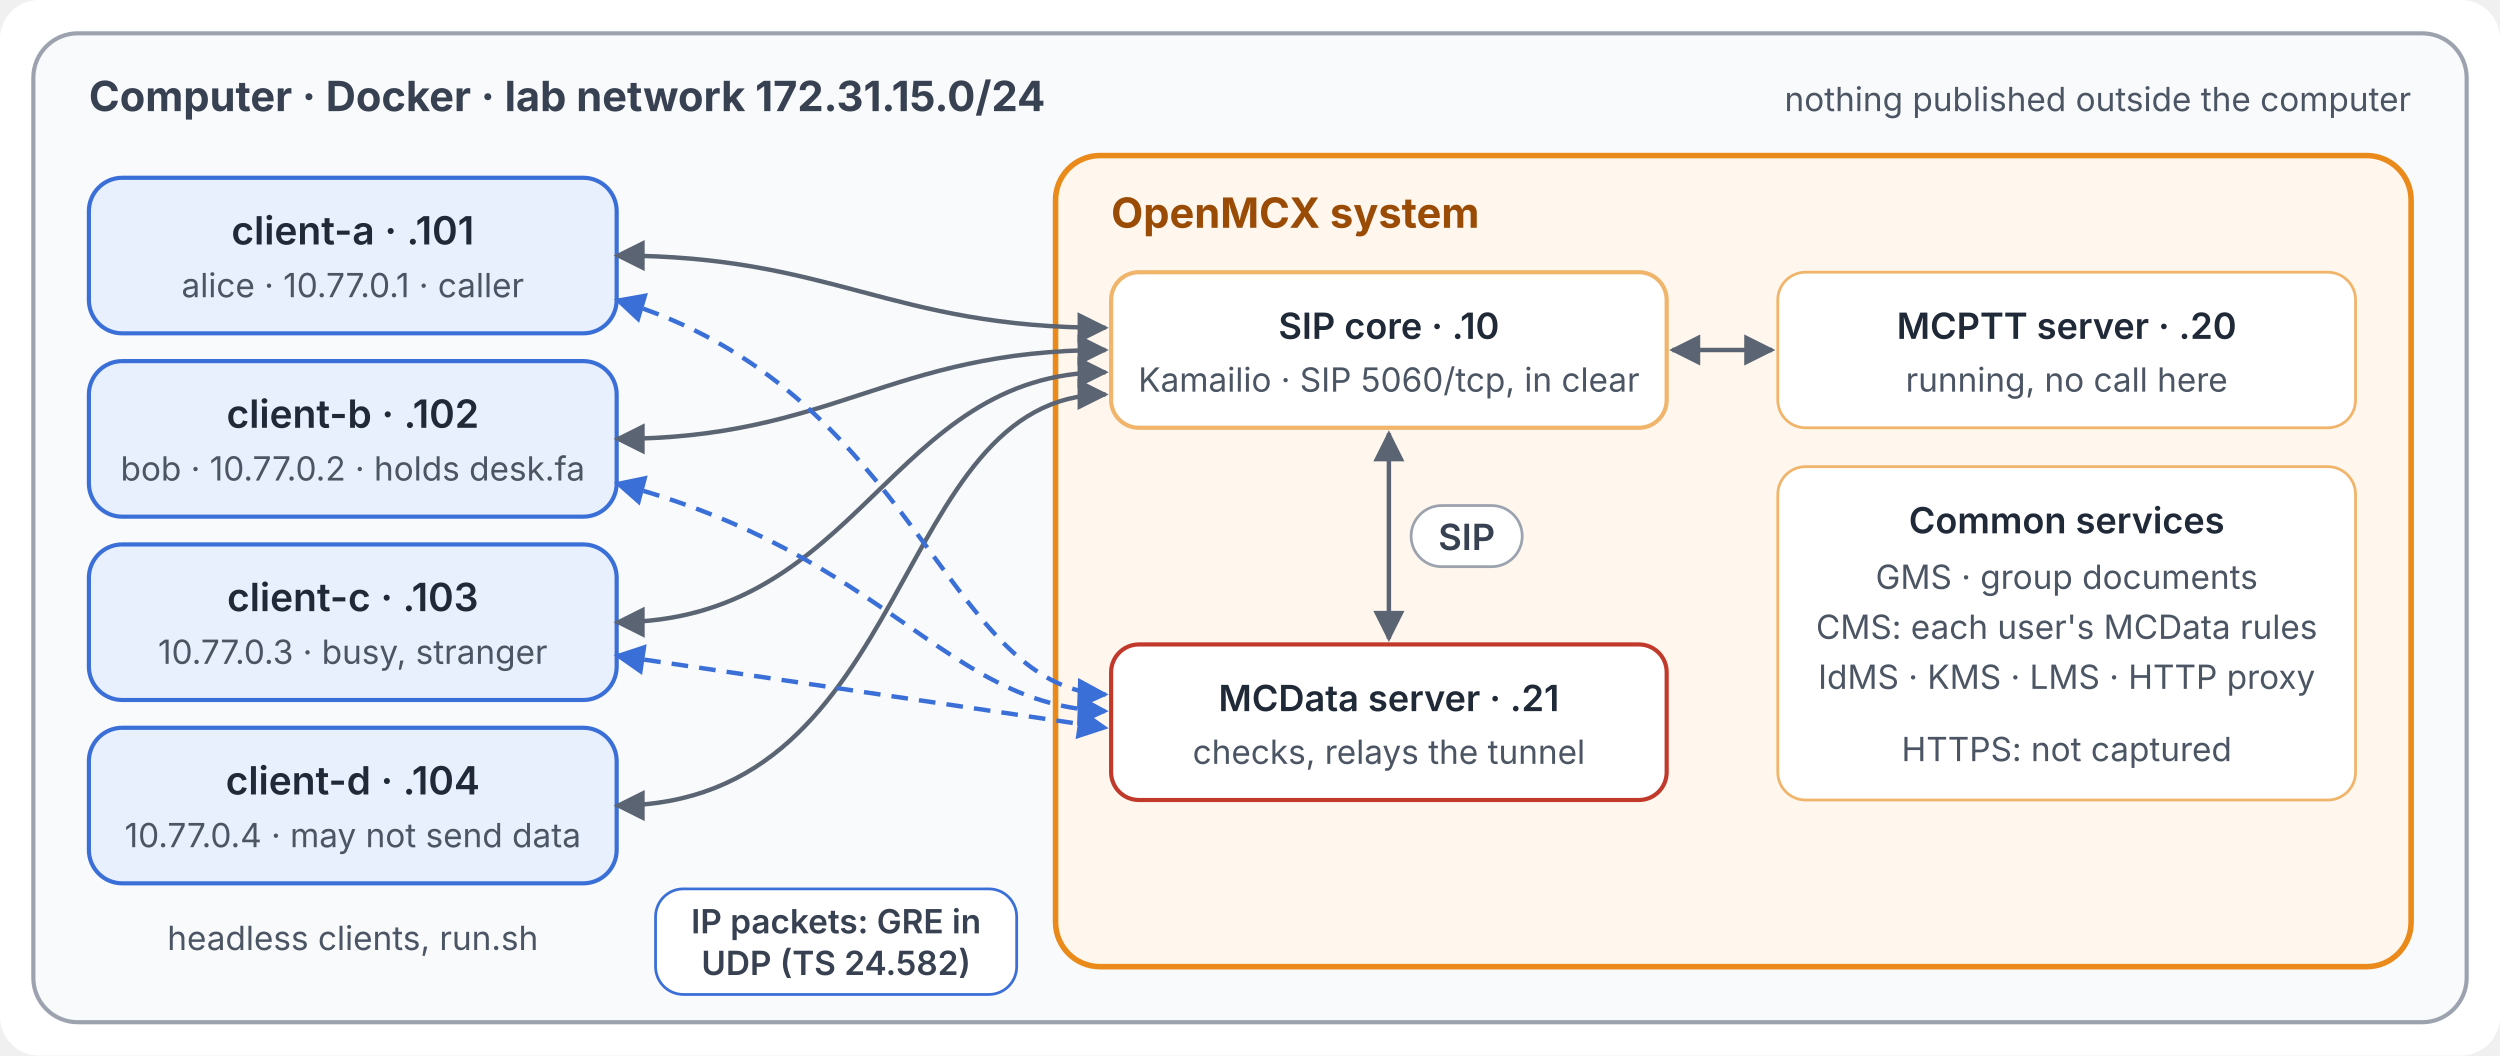
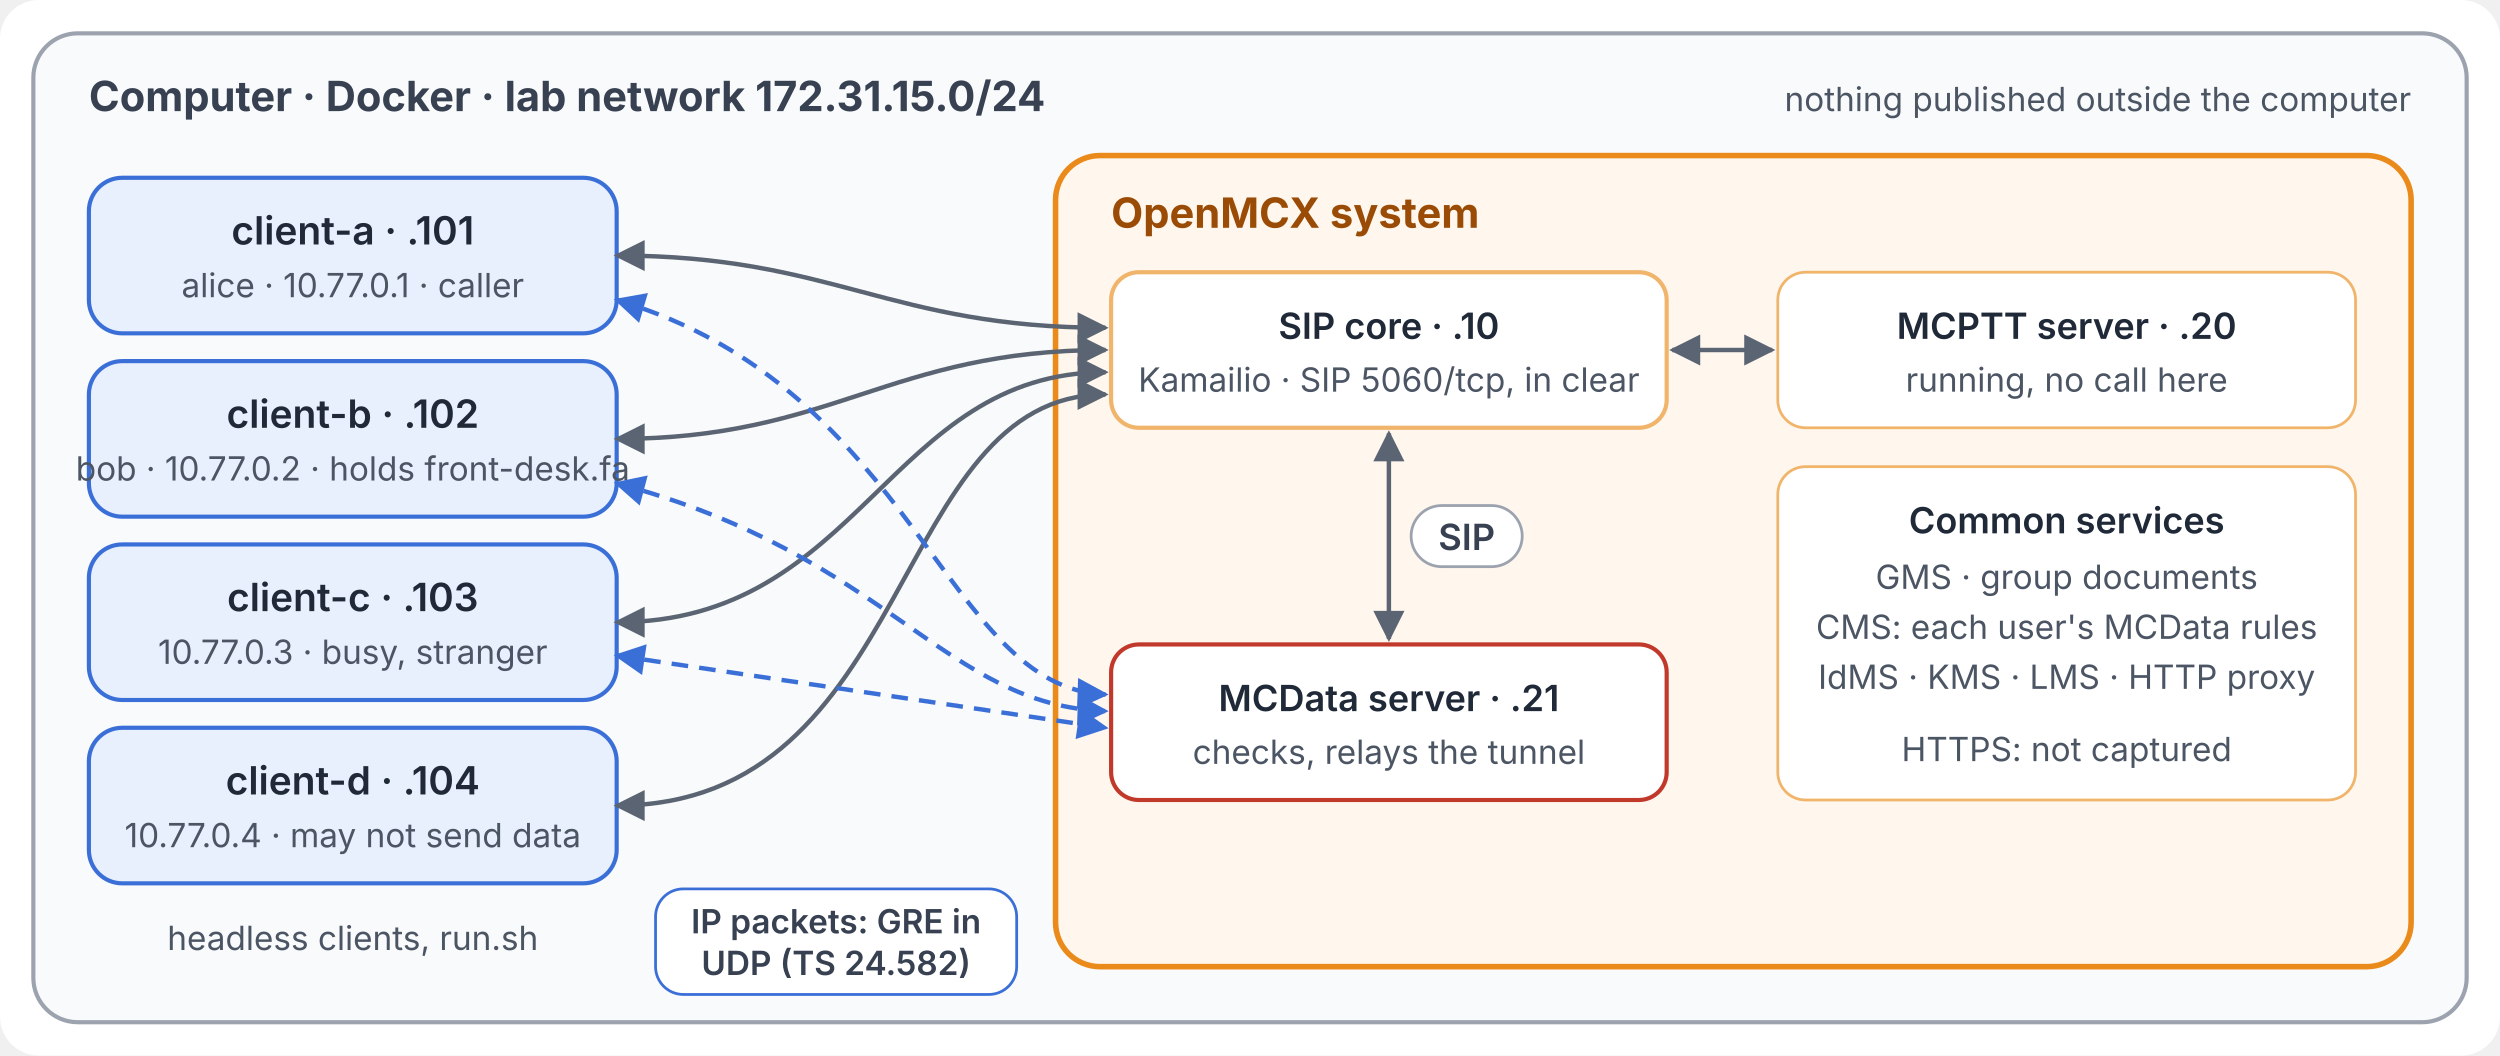
<svg xmlns="http://www.w3.org/2000/svg" width="900" height="380" viewBox="0 0 900 380" font-family="Inter, 'Segoe UI', Helvetica, Arial, sans-serif">
  <defs>
    <marker id="arrow" viewBox="0 0 10 10" refX="9" refY="5" markerWidth="7" markerHeight="7" orient="auto-start-reverse">
      <path d="M0,0 L10,5 L0,10 z" fill="#5b6472" />
    </marker>
    <marker id="arrow-blue" viewBox="0 0 10 10" refX="9" refY="5" markerWidth="7" markerHeight="7" orient="auto-start-reverse">
      <path d="M0,0 L10,5 L0,10 z" fill="#3b6fd8" />
    </marker>
  </defs>
  <rect width="900" height="380" rx="14" fill="#ffffff" />
  <rect x="12" y="12" width="876" height="356" rx="16" fill="#f9fafb" stroke="#9ca3af" stroke-width="1.5" />
  <text x="32" y="40" font-size="15" font-weight="700" fill="#374151">Computer · Docker · lab network 172.31.15.0/24</text>
  <text x="868" y="40" text-anchor="end" font-size="12" fill="#4b5563">nothing published outside the computer</text>
  <g font-size="14" fill="#1f2937">
    <rect x="32" y="64" width="190" height="56" rx="12" fill="#e8f0fe" stroke="#3b6fd8" stroke-width="1.5" />
    <text x="127" y="88" text-anchor="middle" font-weight="600">client-a · .101</text>
    <text x="127" y="107" text-anchor="middle" font-size="12" fill="#4b5563">alice · 10.77.0.1 · caller</text>
    <rect x="32" y="130" width="190" height="56" rx="12" fill="#e8f0fe" stroke="#3b6fd8" stroke-width="1.5" />
    <text x="127" y="154" text-anchor="middle" font-weight="600">client-b · .102</text>
-     <text x="127" y="173" text-anchor="middle" font-size="12" fill="#4b5563">bob · 10.77.0.2 · holds desk.fa</text>
+     <text x="127" y="173" text-anchor="middle" font-size="12" fill="#4b5563">bob · 10.77.0.2 · holds front-desk.fa</text>
    <rect x="32" y="196" width="190" height="56" rx="12" fill="#e8f0fe" stroke="#3b6fd8" stroke-width="1.5" />
    <text x="127" y="220" text-anchor="middle" font-weight="600">client-c · .103</text>
    <text x="127" y="239" text-anchor="middle" font-size="12" fill="#4b5563">10.77.0.3 · busy, stranger</text>
    <rect x="32" y="262" width="190" height="56" rx="12" fill="#e8f0fe" stroke="#3b6fd8" stroke-width="1.5" />
    <text x="127" y="286" text-anchor="middle" font-weight="600">client-d · .104</text>
    <text x="127" y="305" text-anchor="middle" font-size="12" fill="#4b5563">10.77.0.4 · may not send data</text>
  </g>
  <text x="127" y="342" text-anchor="middle" font-size="12" fill="#4b5563">headless clients, run.sh</text>
  <rect x="380" y="56" width="488" height="292" rx="16" fill="#fff7ed" stroke="#ea8a1a" stroke-width="2" />
  <text x="400" y="82" font-size="15" font-weight="700" fill="#9a4b05">OpenMCX system</text>
  <g font-size="13" fill="#1f2937">
    <rect x="400" y="98" width="200" height="56" rx="10" fill="#ffffff" stroke="#f0b46b" stroke-width="1.5" />
    <text x="500" y="122" text-anchor="middle" font-weight="600">SIP core · .10</text>
    <text x="500" y="141" text-anchor="middle" font-size="12" fill="#4b5563">Kamailio · SIP 5060/tcp, in clear</text>
    <rect x="400" y="232" width="200" height="56" rx="10" fill="#ffffff" stroke="#c0392b" stroke-width="1.5" />
    <text x="500" y="256" text-anchor="middle" font-weight="600">MCData server · .21</text>
    <text x="500" y="275" text-anchor="middle" font-size="12" fill="#4b5563">checks, relays the tunnel</text>
    <rect x="640" y="98" width="208" height="56" rx="10" fill="#ffffff" stroke="#f0b46b" />
    <text x="744" y="122" text-anchor="middle" font-weight="600">MCPTT server · .20</text>
    <text x="744" y="141" text-anchor="middle" font-size="12" fill="#4b5563">running, no call here</text>
    <rect x="640" y="168" width="208" height="120" rx="10" fill="#ffffff" stroke="#f0b46b" />
    <text x="744" y="192" text-anchor="middle" font-weight="600">Common services</text>
    <text x="744" y="212" text-anchor="middle" font-size="12" fill="#4b5563">GMS · group documents</text>
    <text x="744" y="230" text-anchor="middle" font-size="12" fill="#4b5563">CMS: each user's MCData rules</text>
    <text x="744" y="248" text-anchor="middle" font-size="12" fill="#4b5563">IdMS · KMS · LMS · HTTP proxy</text>
    <text x="744" y="274" text-anchor="middle" font-size="12" fill="#4b5563">HTTPS: not captured</text>
  </g>
  <g stroke="#5b6472" stroke-width="1.6" fill="none">
    <path d="M222,92 C300,92 320,118 398,118" marker-end="url(#arrow)" marker-start="url(#arrow)" />
    <path d="M222,158 C300,158 320,126 398,126" marker-end="url(#arrow)" marker-start="url(#arrow)" />
    <path d="M222,224 C310,224 320,134 398,134" marker-end="url(#arrow)" marker-start="url(#arrow)" />
    <path d="M222,290 C330,290 320,142 398,142" marker-end="url(#arrow)" marker-start="url(#arrow)" />
    <path d="M500,156 L500,230" marker-end="url(#arrow)" marker-start="url(#arrow)" />
    <path d="M602,126 L638,126" marker-end="url(#arrow)" marker-start="url(#arrow)" />
  </g>
  <rect x="508" y="182" width="40" height="22" rx="11" fill="#ffffff" stroke="#9ca3af" />
  <text x="528" y="198" text-anchor="middle" font-size="13" font-weight="600" fill="#374151">SIP</text>
  <g stroke="#3b6fd8" stroke-width="1.6" fill="none" stroke-dasharray="6 4">
    <path d="M222,108 C330,140 340,248 398,250" marker-end="url(#arrow-blue)" marker-start="url(#arrow-blue)" />
    <path d="M222,174 C320,200 340,254 398,256" marker-end="url(#arrow-blue)" marker-start="url(#arrow-blue)" />
    <path d="M222,236 L398,262" marker-end="url(#arrow-blue)" marker-start="url(#arrow-blue)" />
  </g>
  <rect x="236" y="320" width="130" height="38" rx="10" fill="#ffffff" stroke="#3b6fd8" />
  <text x="301" y="336" text-anchor="middle" font-size="12" font-weight="600" fill="#374151">IP packets: GRE in</text>
  <text x="301" y="351" text-anchor="middle" font-size="12" font-weight="600" fill="#374151">UDP (TS 24.582)</text>
</svg>
